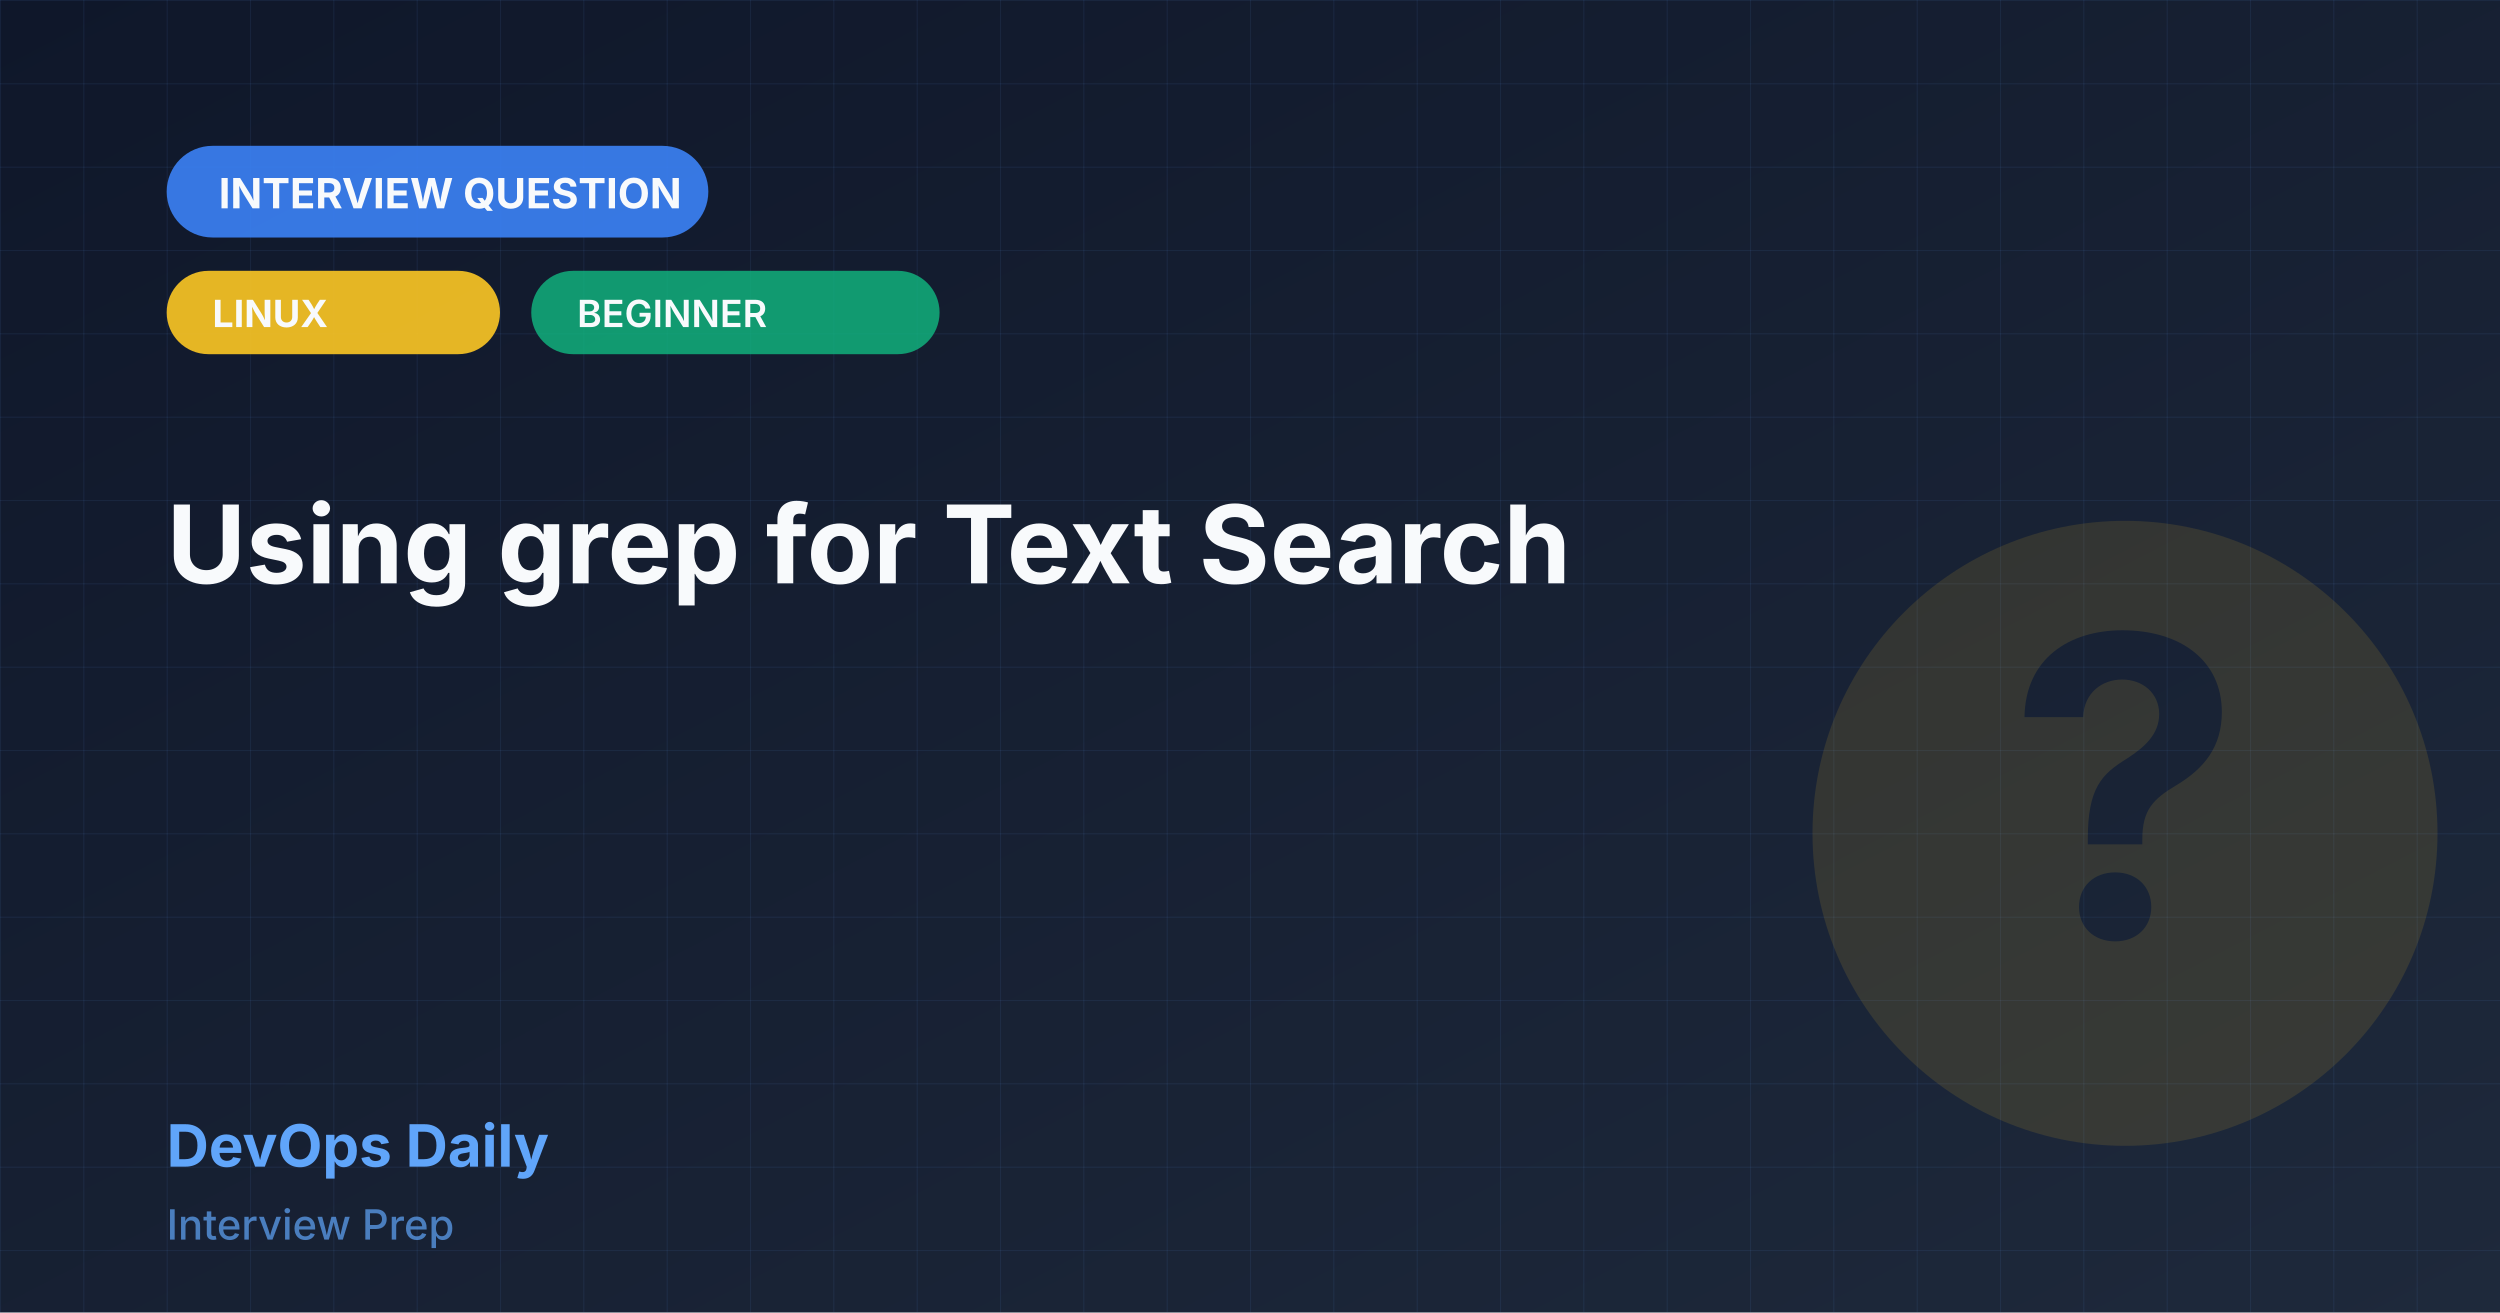
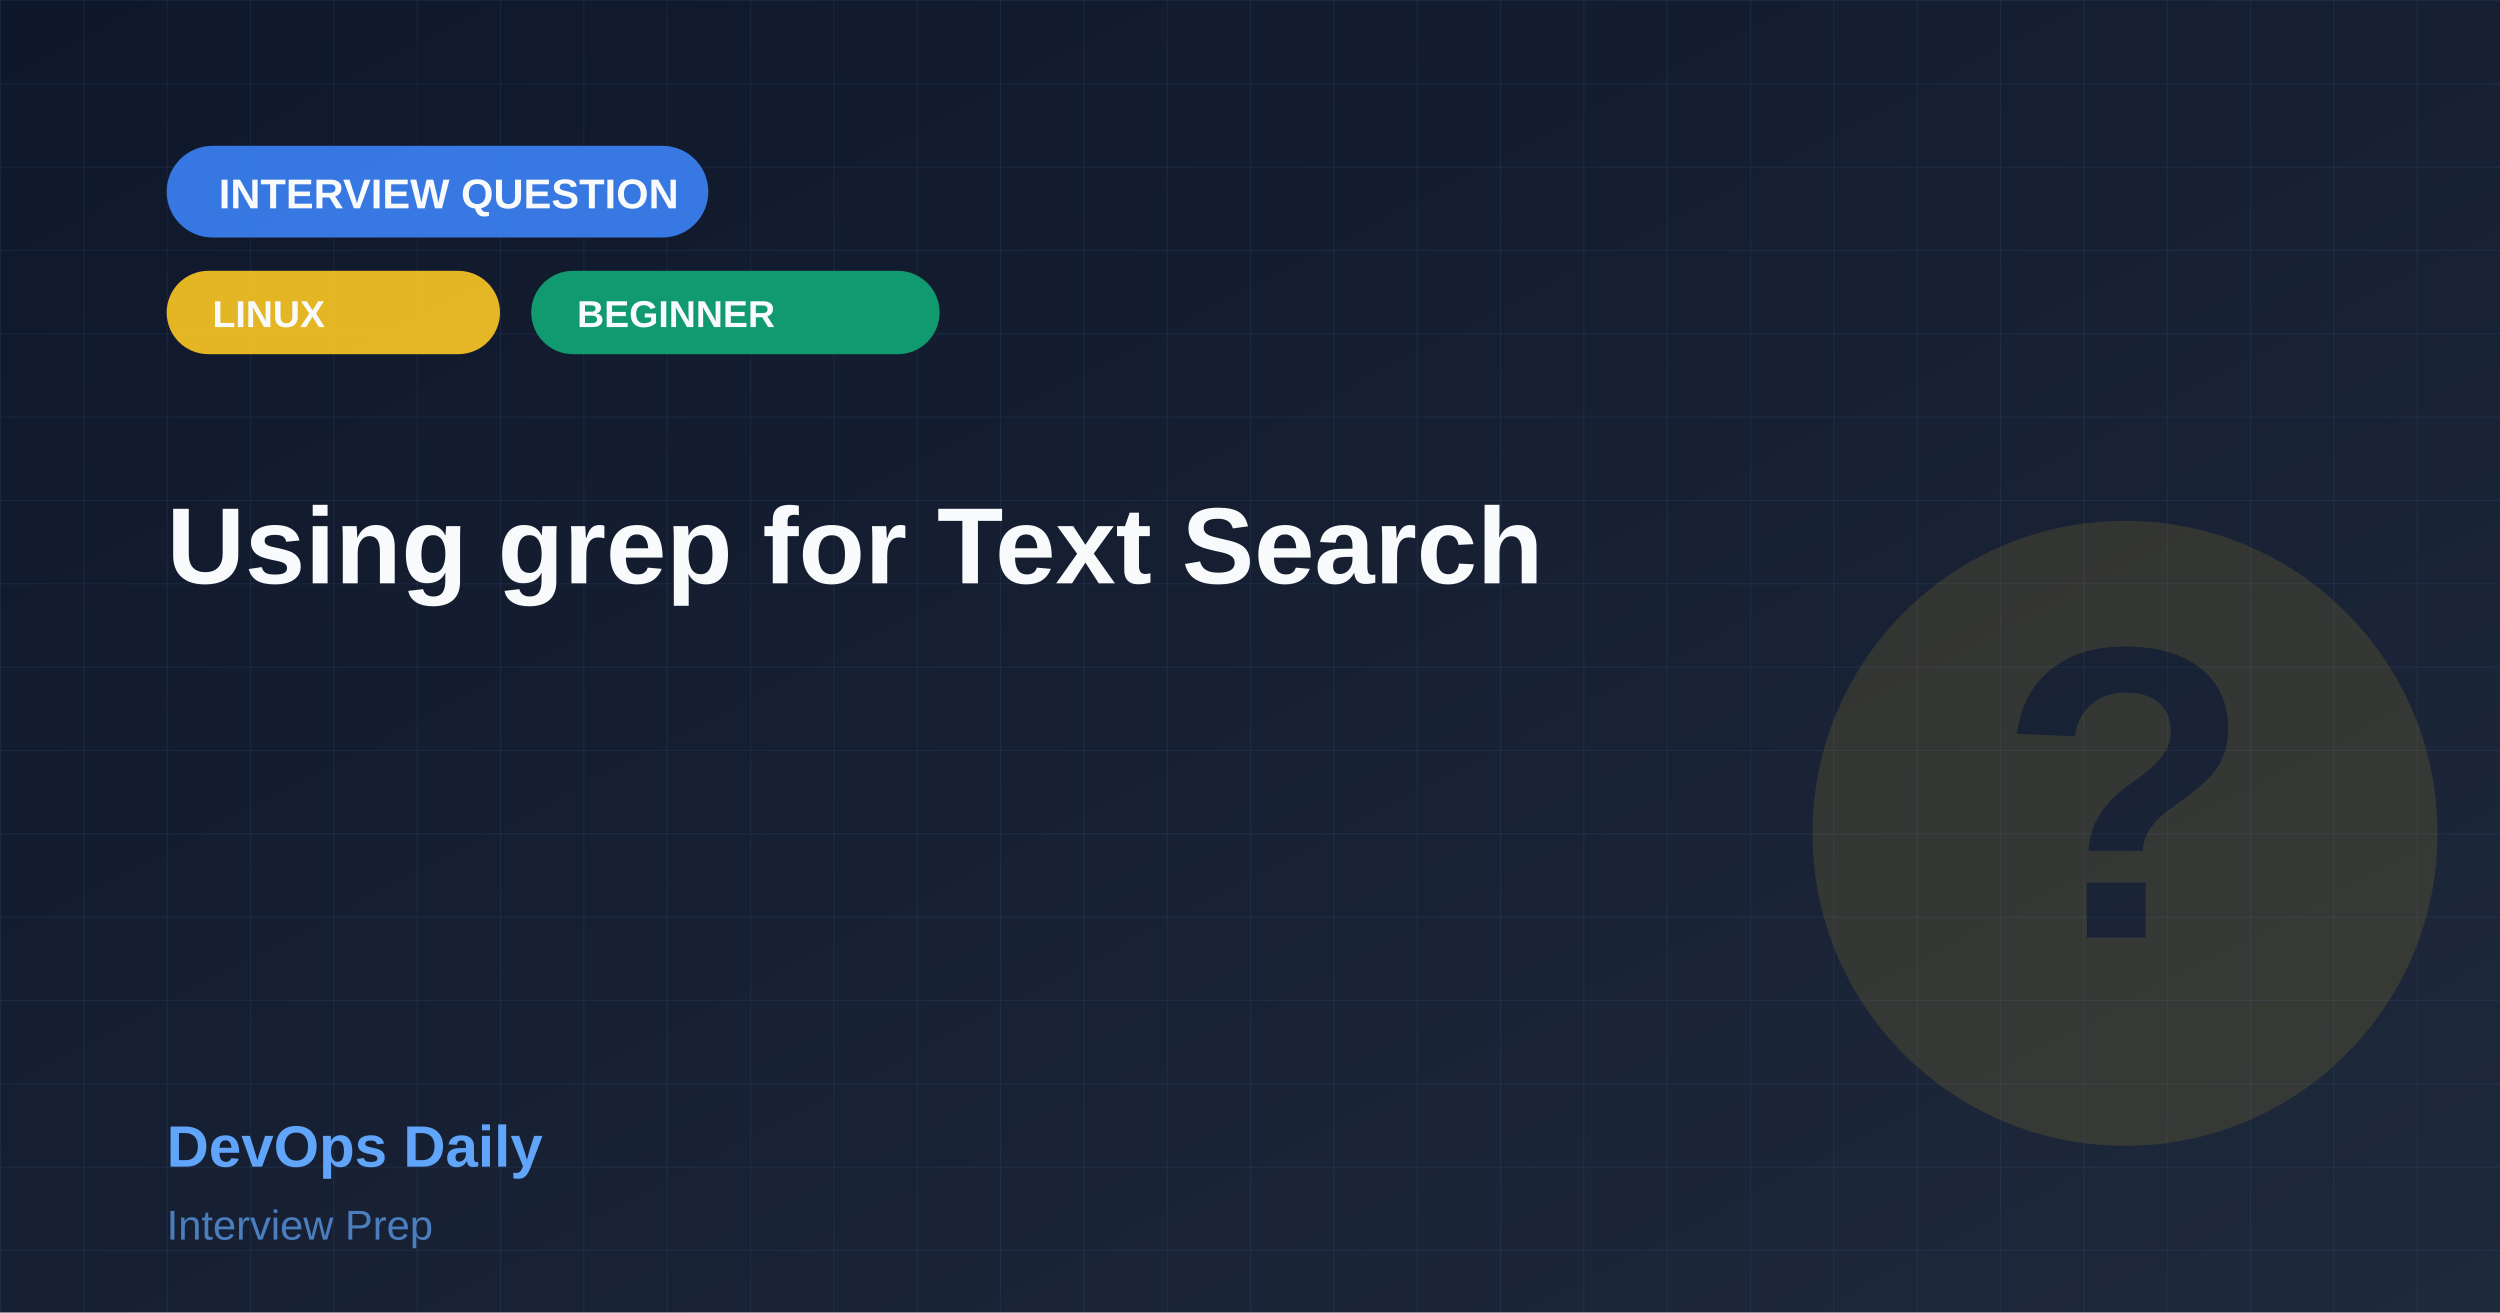
<svg xmlns="http://www.w3.org/2000/svg" width="1200" height="630">
  <defs>
    <linearGradient id="bgGradient" x1="0%" y1="0%" x2="100%" y2="100%">
      <stop offset="0%" style="stop-color:#0f172a;stop-opacity:1" />
      <stop offset="100%" style="stop-color:#1e293b;stop-opacity:1" />
    </linearGradient>
    <pattern id="grid" x="0" y="0" width="40" height="40" patternUnits="userSpaceOnUse">
      <line x1="0" y1="0" x2="0" y2="40" stroke="#60a5fa" stroke-width="1" opacity="0.08" />
      <line x1="0" y1="0" x2="40" y2="0" stroke="#60a5fa" stroke-width="1" opacity="0.08" />
    </pattern>
  </defs>
  <rect width="1200" height="630" fill="url(#bgGradient)" />
  <rect width="1200" height="630" fill="url(#grid)" />
  <rect x="80" y="70" width="260" height="44" rx="22" fill="#3b82f6" opacity="0.9" />
-   <text x="105" y="100" font-family="system-ui, -apple-system, sans-serif" font-size="20" font-weight="bold" fill="#f8fafc">INTERVIEW QUESTION</text>
+   <text x="105" y="100" font-family="Arial, sans-serif" font-size="20" font-weight="bold" fill="#f8fafc">INTERVIEW QUESTION</text>
  <rect x="80" y="130" width="160" height="40" rx="20" fill="#fcc624" opacity="0.9" />
-   <text x="102" y="157" font-family="system-ui, -apple-system, sans-serif" font-size="18" font-weight="bold" fill="#f8fafc">LINUX</text>
+   <text x="102" y="157" font-family="Arial, sans-serif" font-size="18" font-weight="bold" fill="#f8fafc">LINUX</text>
  <rect x="255" y="130" width="196" height="40" rx="20" fill="#10b981" opacity="0.8" />
-   <text x="277" y="157" font-family="system-ui, -apple-system, sans-serif" font-size="18" font-weight="600" fill="#f8fafc">BEGINNER</text>
+   <text x="277" y="157" font-family="Arial, sans-serif" font-size="18" font-weight="600" fill="#f8fafc">BEGINNER</text>
  <g opacity="0.12">
    <circle cx="1020" cy="400" r="150" fill="#fcc624" />
-     <text x="1020" y="450" font-family="system-ui, -apple-system, sans-serif" font-size="200" font-weight="bold" fill="#0f172a" text-anchor="middle">?</text>
+     <text x="1020" y="450" font-family="Arial, sans-serif" font-size="200" font-weight="bold" fill="#0f172a" text-anchor="middle">?</text>
  </g>
-   <text x="80" y="280" font-family="system-ui, -apple-system, sans-serif" font-size="52" font-weight="bold" fill="#f8fafc">Using grep for Text Search</text>
-   <text x="80" y="560" font-family="system-ui, -apple-system, sans-serif" font-size="28" font-weight="bold" fill="#60a5fa">DevOps Daily</text>
-   <text x="80" y="595" font-family="system-ui, -apple-system, sans-serif" font-size="20" font-weight="500" fill="#60a5fa" opacity="0.7">Interview Prep</text>
+   <text x="80" y="280" font-family="Arial, sans-serif" font-size="52" font-weight="bold" fill="#f8fafc">Using grep for Text Search</text>
+   <text x="80" y="560" font-family="Arial, sans-serif" font-size="28" font-weight="bold" fill="#60a5fa">DevOps Daily</text>
+   <text x="80" y="595" font-family="Arial, sans-serif" font-size="20" font-weight="500" fill="#60a5fa" opacity="0.7">Interview Prep</text>
</svg>
